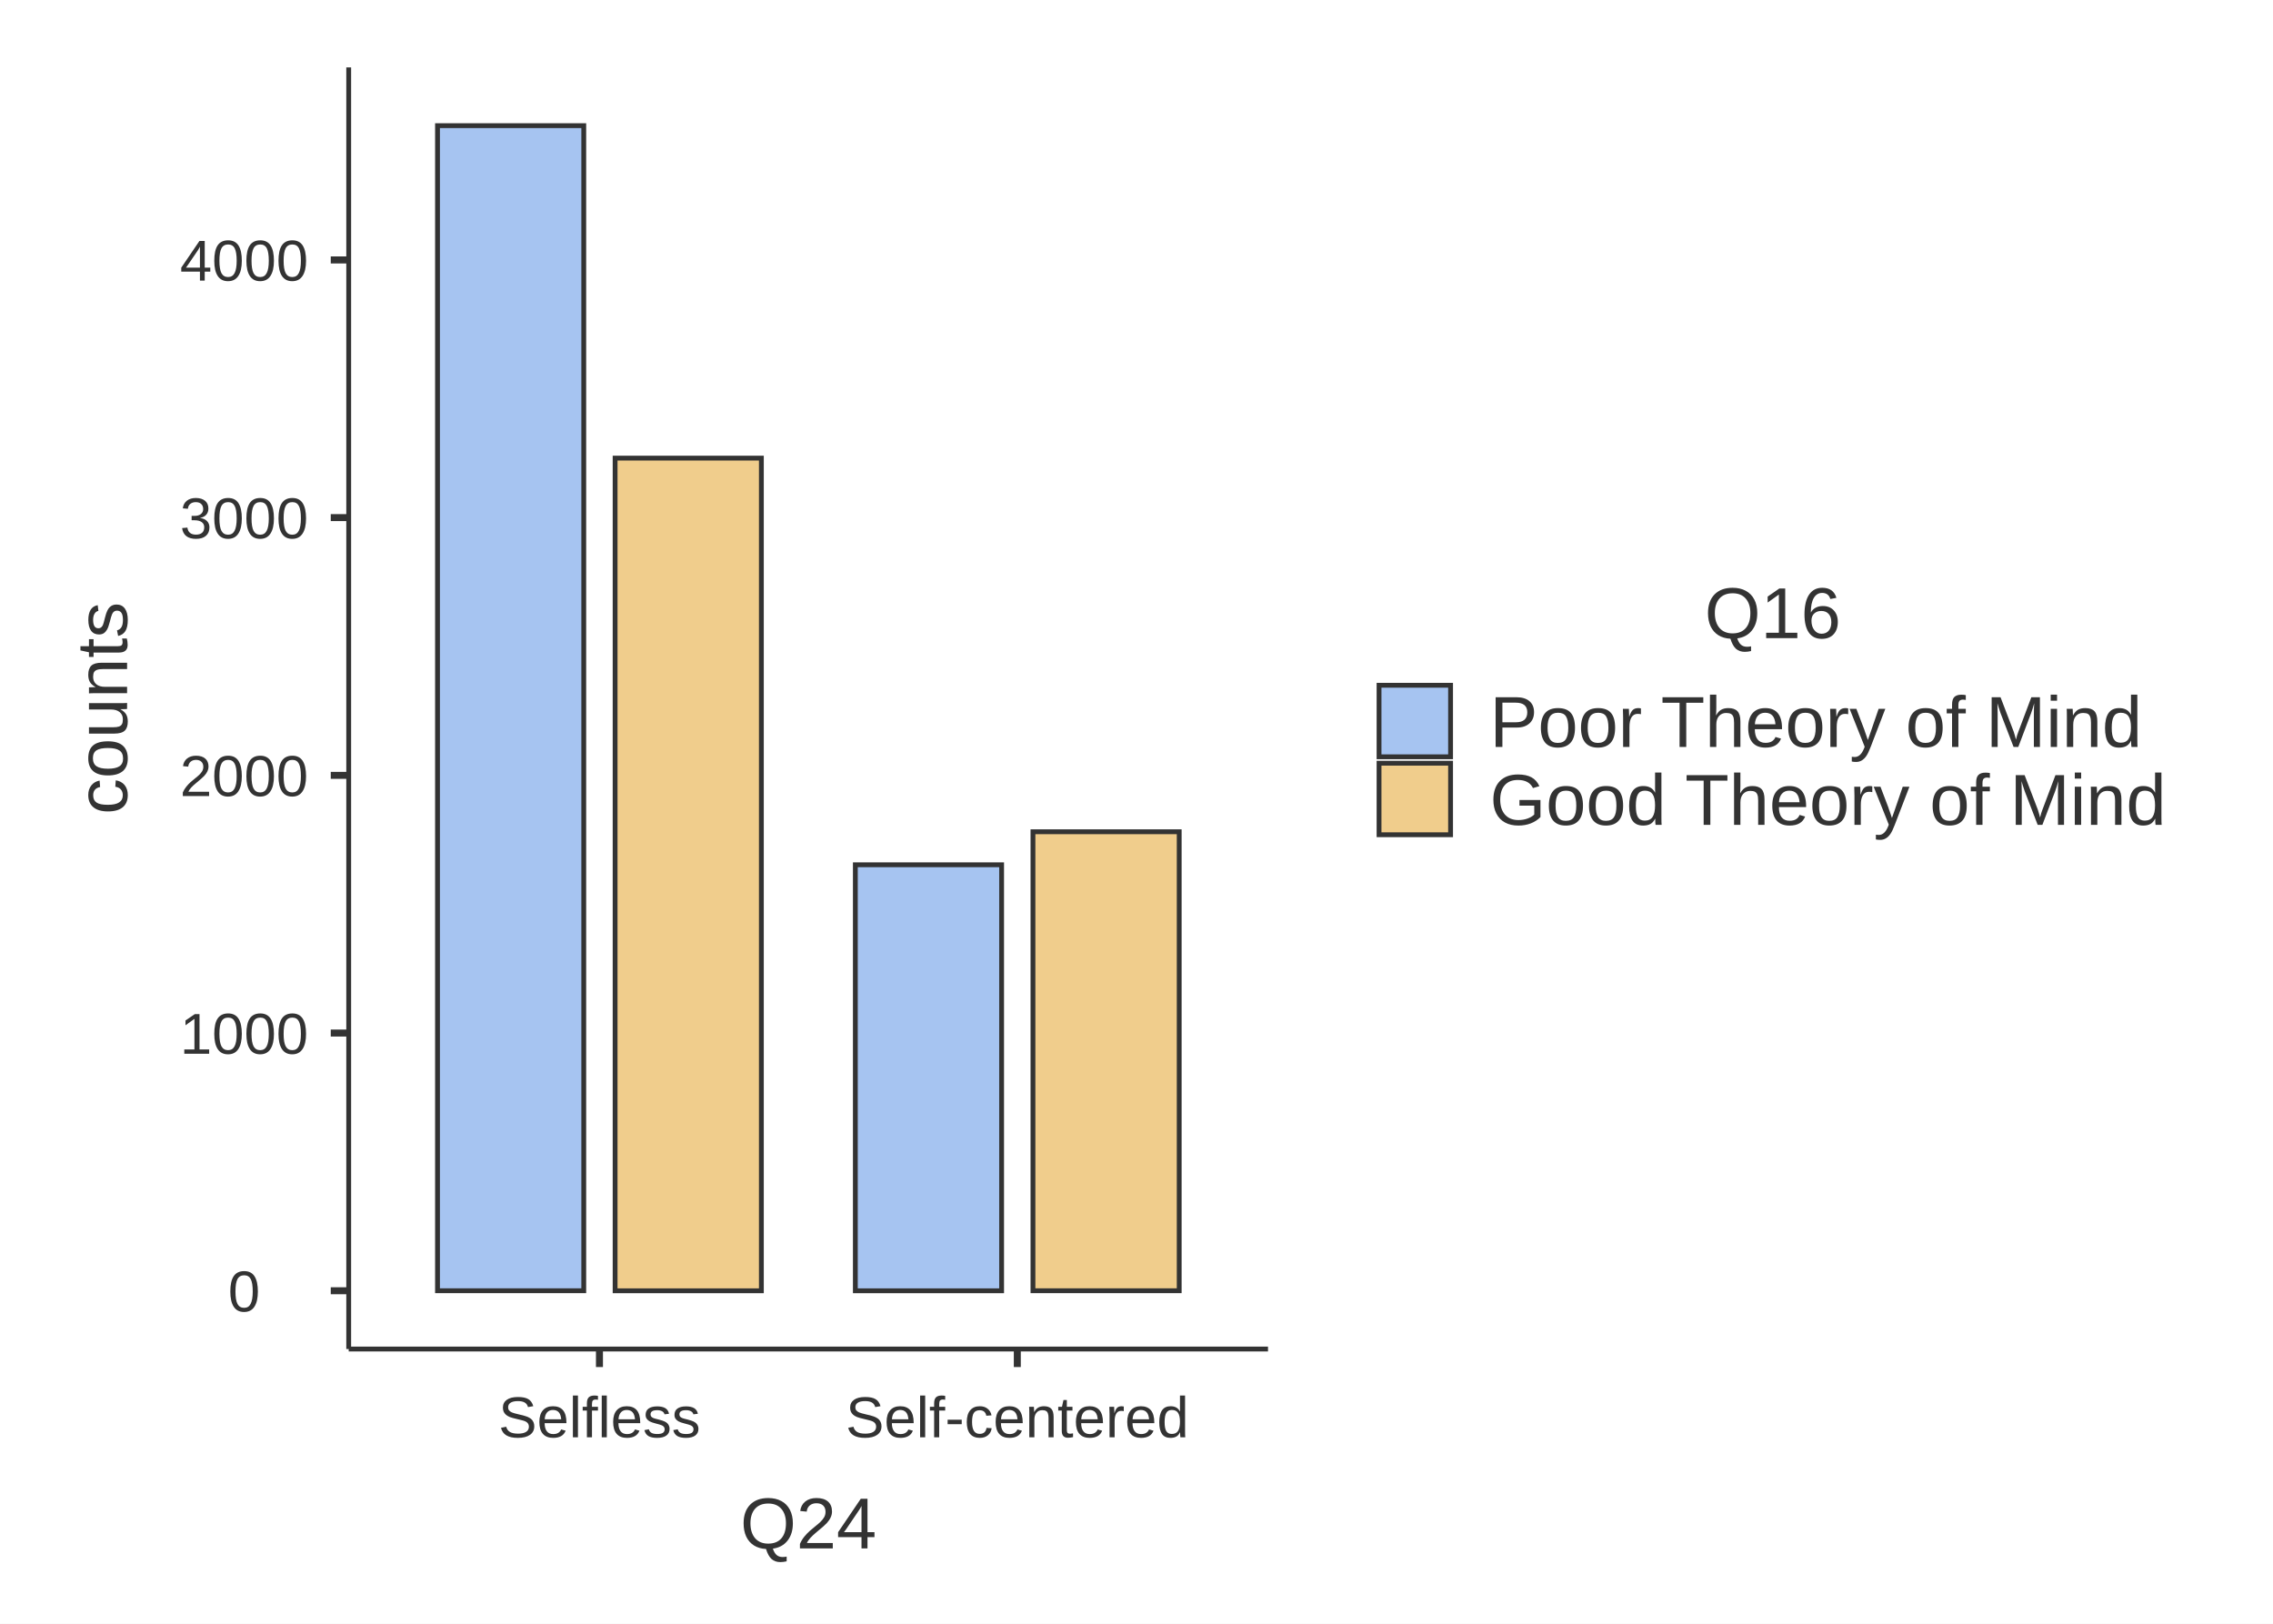
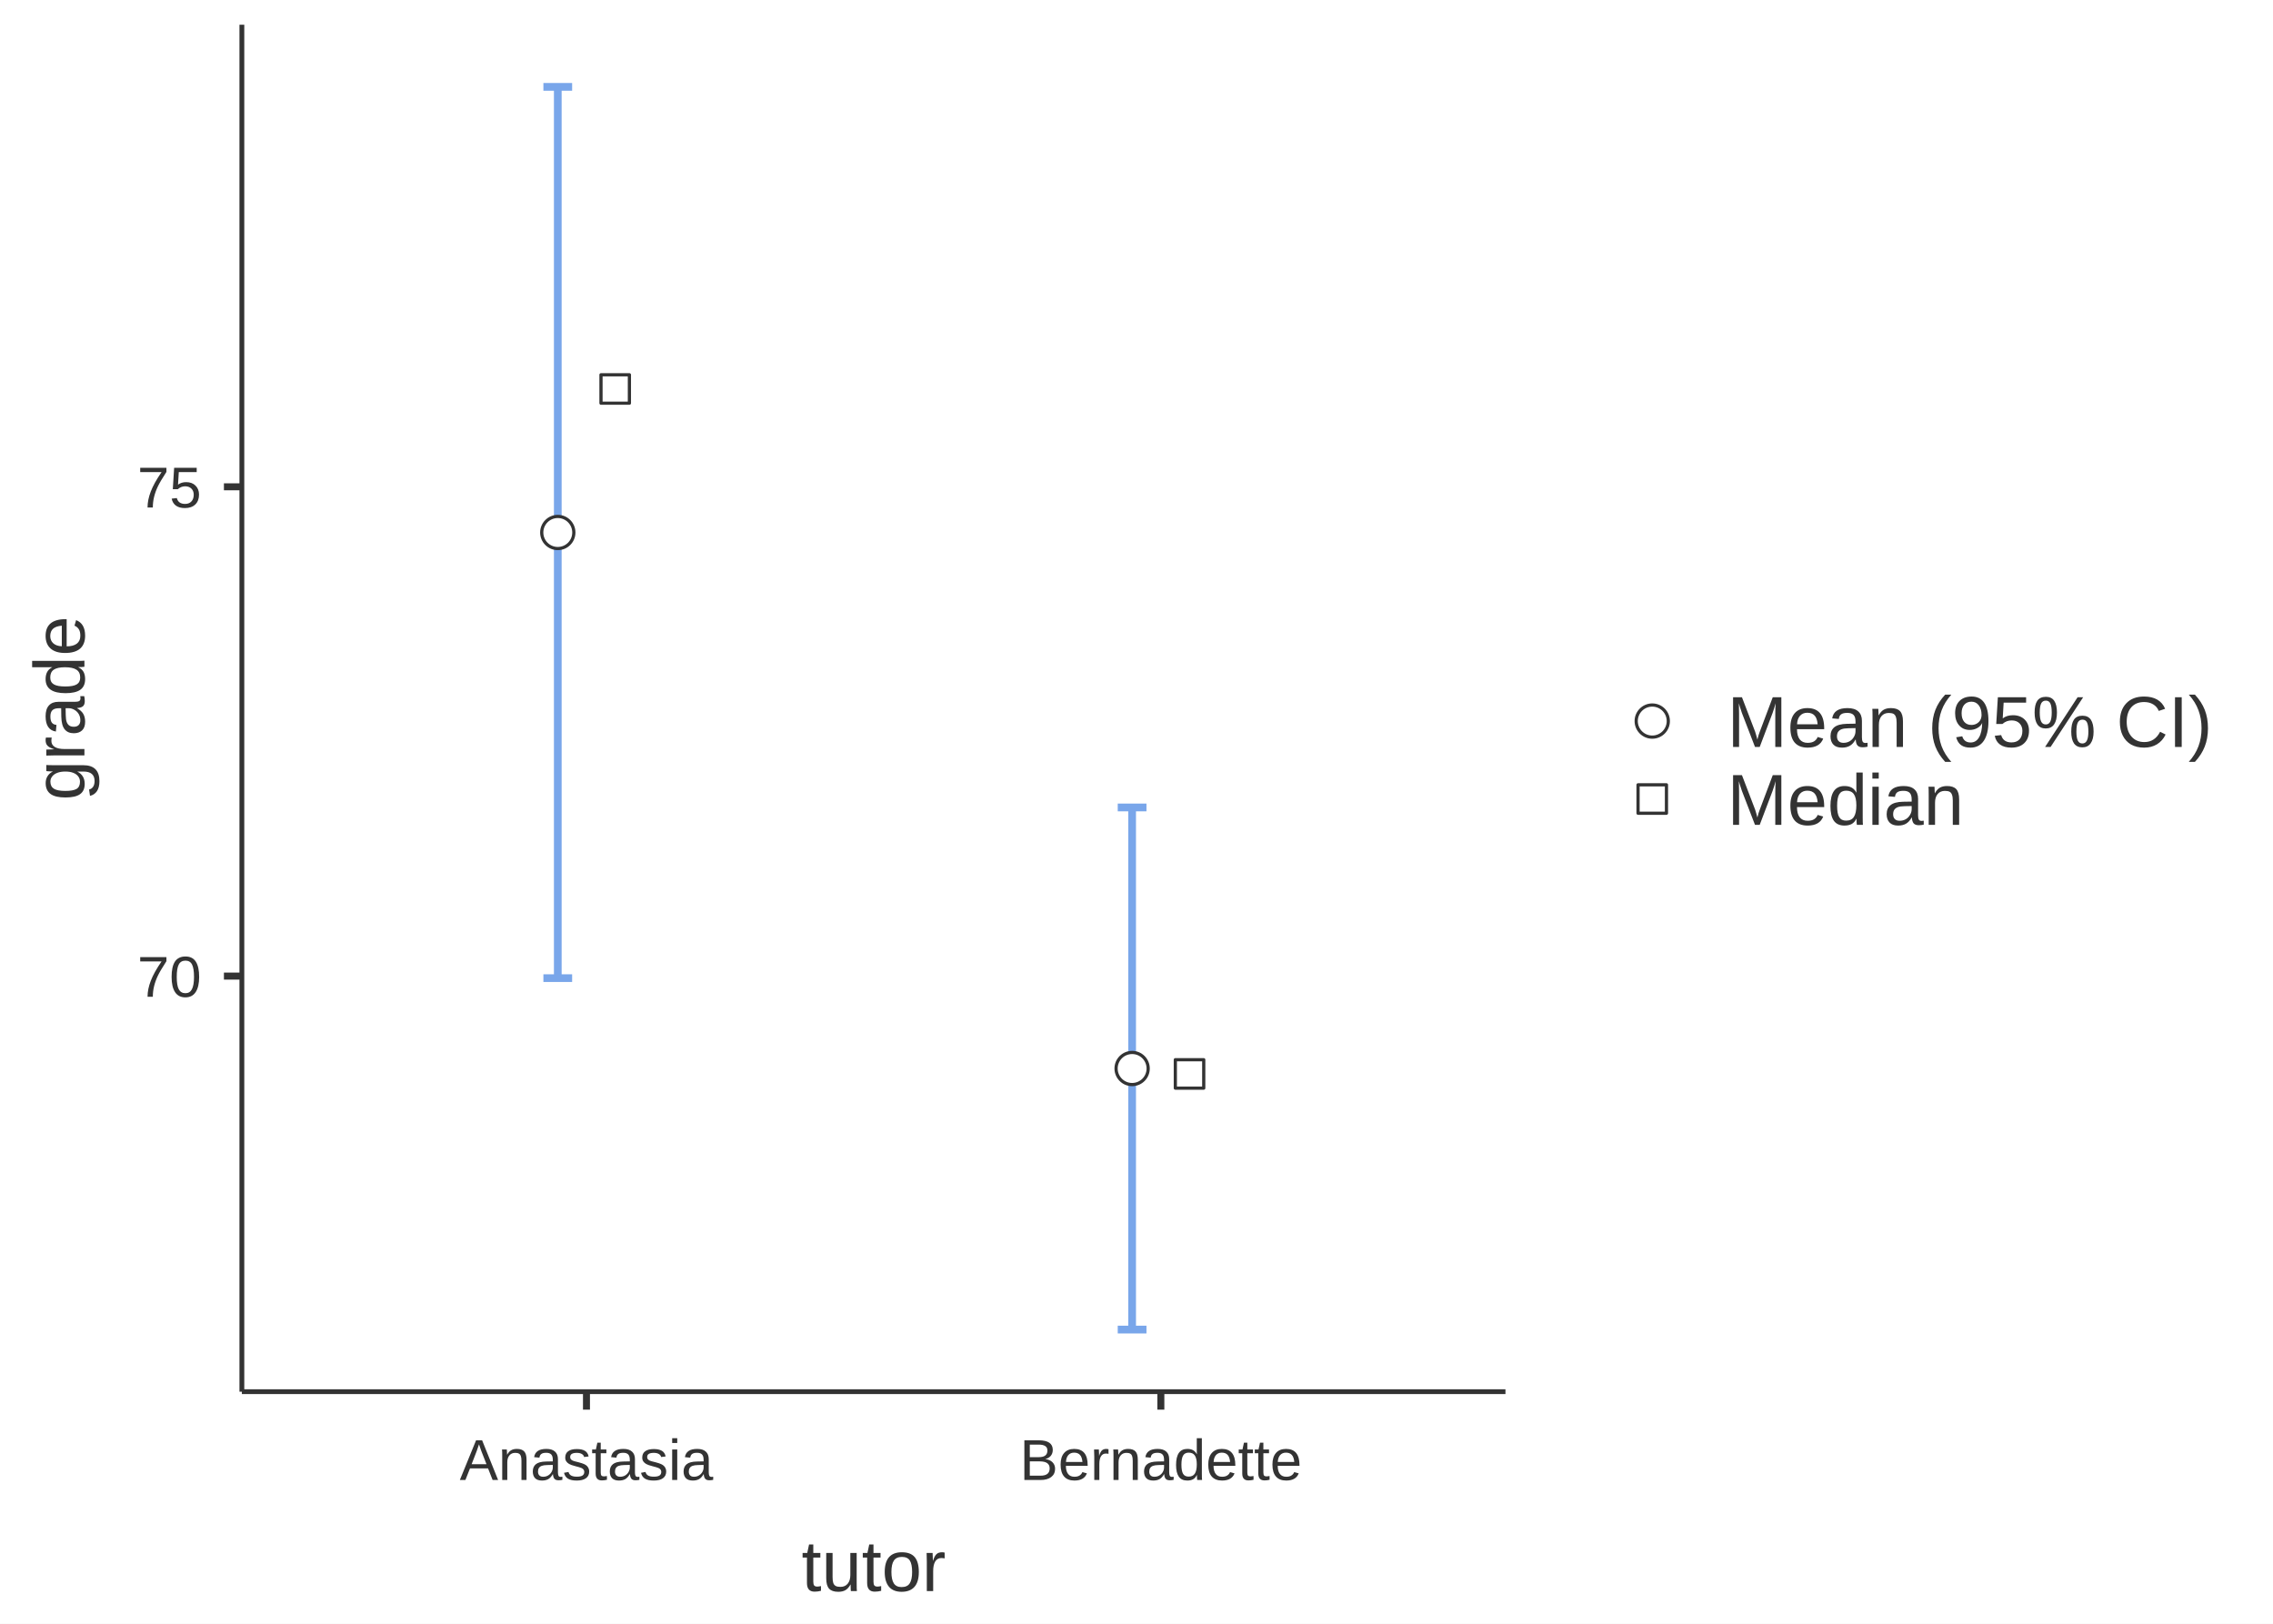
<svg xmlns="http://www.w3.org/2000/svg" class="svglite" width="504.00pt" height="360.00pt" viewBox="0 0 504.00 360.00">
  <defs>
    <style type="text/css">
    .svglite line, .svglite polyline, .svglite polygon, .svglite path, .svglite rect, .svglite circle {
      fill: none;
      stroke: #000000;
      stroke-linecap: round;
      stroke-linejoin: round;
      stroke-miterlimit: 10.00;
    }
  </style>
  </defs>
  <rect width="100%" height="100%" style="stroke: none; fill: #FFFFFF;" />
  <defs>
    <clipPath id="cpMC4wMHw1MDQuMDB8MC4wMHwzNjAuMDA=">
      <rect x="0.00" y="0.00" width="504.00" height="360.00" />
    </clipPath>
  </defs>
  <g clip-path="url(#cpMC4wMHw1MDQuMDB8MC4wMHwzNjAuMDA=)">
    <rect x="0.00" y="0.00" width="504.00" height="360.00" style="stroke-width: 1.55; stroke: none;" />
  </g>
  <defs>
-     <clipPath id="cpNzcuMzJ8MjgxLjE2fDE0Ljk0fDI5OS4wOQ==">
-       <rect x="77.32" y="14.94" width="203.83" height="284.15" />
+     <clipPath id="cpNTMuNjN8MzMzLjgxfDUuNDh8MzA4LjU1">
+       <rect x="53.63" y="5.48" width="280.17" height="303.08" />
    </clipPath>
  </defs>
-   <g clip-path="url(#cpNzcuMzJ8MjgxLjE2fDE0Ljk0fDI5OS4wOQ==)">
-     <rect x="77.32" y="14.94" width="203.83" height="284.15" style="stroke-width: 1.55; stroke: none;" />
-     <rect x="97.01" y="27.86" width="32.43" height="258.31" style="stroke-width: 1.07; stroke: #333333; stroke-linecap: square; stroke-linejoin: miter; fill: #A6C4F1;" />
-     <rect x="189.66" y="191.73" width="32.43" height="94.45" style="stroke-width: 1.07; stroke: #333333; stroke-linecap: square; stroke-linejoin: miter; fill: #A6C4F1;" />
-     <rect x="136.39" y="101.57" width="32.43" height="184.61" style="stroke-width: 1.07; stroke: #333333; stroke-linecap: square; stroke-linejoin: miter; fill: #F0CD8C;" />
-     <rect x="229.04" y="184.41" width="32.43" height="101.76" style="stroke-width: 1.07; stroke: #333333; stroke-linecap: square; stroke-linejoin: miter; fill: #F0CD8C;" />
+   <g clip-path="url(#cpNTMuNjN8MzMzLjgxfDUuNDh8MzA4LjU1)">
+     <rect x="53.63" y="5.48" width="280.17" height="303.08" style="stroke-width: 1.55; stroke: none;" />
+     <polyline points="120.49,19.26 126.86,19.26 " style="stroke-width: 1.71; stroke: #79A6EA; stroke-linecap: butt;" />
+     <polyline points="123.68,19.26 123.68,216.86 " style="stroke-width: 1.71; stroke: #79A6EA; stroke-linecap: butt;" />
+     <polyline points="120.49,216.86 126.86,216.86 " style="stroke-width: 1.71; stroke: #79A6EA; stroke-linecap: butt;" />
+     <polyline points="247.84,179.02 254.21,179.02 " style="stroke-width: 1.71; stroke: #79A6EA; stroke-linecap: butt;" />
+     <polyline points="251.03,179.02 251.03,294.78 " style="stroke-width: 1.71; stroke: #79A6EA; stroke-linecap: butt;" />
+     <polyline points="247.84,294.78 254.21,294.78 " style="stroke-width: 1.71; stroke: #79A6EA; stroke-linecap: butt;" />
+     <circle cx="123.68" cy="118.06" r="3.56" style="stroke-width: 0.71; stroke: #333333; fill: #FFFFFF;" />
+     <circle cx="251.03" cy="236.90" r="3.56" style="stroke-width: 0.71; stroke: #333333; fill: #FFFFFF;" />
+     <rect x="133.26" y="83.09" width="6.30" height="6.30" style="stroke-width: 0.71; stroke: #333333; fill: #FFFFFF;" />
+     <rect x="260.61" y="234.95" width="6.30" height="6.30" style="stroke-width: 0.71; stroke: #333333; fill: #FFFFFF;" />
  </g>
  <g clip-path="url(#cpMC4wMHw1MDQuMDB8MC4wMHwzNjAuMDA=)">
-     <polyline points="77.32,299.09 77.32,14.94 " style="stroke-width: 1.07; stroke: #333333; stroke-linecap: butt;" />
-     <text x="54.13" y="290.76" text-anchor="middle" style="font-size: 12.80px; fill: #333333; font-family: Arial;" textLength="7.11px" lengthAdjust="spacingAndGlyphs">0</text>
-     <text x="54.13" y="233.63" text-anchor="middle" style="font-size: 12.80px; fill: #333333; font-family: Arial;" textLength="28.45px" lengthAdjust="spacingAndGlyphs">1000</text>
-     <text x="54.13" y="176.49" text-anchor="middle" style="font-size: 12.80px; fill: #333333; font-family: Arial;" textLength="28.45px" lengthAdjust="spacingAndGlyphs">2000</text>
-     <text x="54.13" y="119.35" text-anchor="middle" style="font-size: 12.80px; fill: #333333; font-family: Arial;" textLength="28.45px" lengthAdjust="spacingAndGlyphs">3000</text>
-     <text x="54.13" y="62.22" text-anchor="middle" style="font-size: 12.80px; fill: #333333; font-family: Arial;" textLength="28.45px" lengthAdjust="spacingAndGlyphs">4000</text>
-     <polyline points="73.34,286.17 77.32,286.17 " style="stroke-width: 1.55; stroke: #333333; stroke-linecap: butt;" />
-     <polyline points="73.34,229.04 77.32,229.04 " style="stroke-width: 1.55; stroke: #333333; stroke-linecap: butt;" />
-     <polyline points="73.34,171.90 77.32,171.90 " style="stroke-width: 1.55; stroke: #333333; stroke-linecap: butt;" />
-     <polyline points="73.34,114.76 77.32,114.76 " style="stroke-width: 1.55; stroke: #333333; stroke-linecap: butt;" />
-     <polyline points="73.34,57.63 77.32,57.63 " style="stroke-width: 1.55; stroke: #333333; stroke-linecap: butt;" />
-     <polyline points="77.32,299.09 281.16,299.09 " style="stroke-width: 1.07; stroke: #333333; stroke-linecap: butt;" />
-     <polyline points="132.92,303.08 132.92,299.09 " style="stroke-width: 1.55; stroke: #333333; stroke-linecap: butt;" />
-     <polyline points="225.57,303.08 225.57,299.09 " style="stroke-width: 1.55; stroke: #333333; stroke-linecap: butt;" />
-     <text x="132.92" y="318.67" text-anchor="middle" style="font-size: 12.80px; fill: #333333; font-family: Arial;" textLength="44.81px" lengthAdjust="spacingAndGlyphs">Selfless</text>
-     <text x="225.57" y="318.67" text-anchor="middle" style="font-size: 12.80px; fill: #333333; font-family: Arial;" textLength="76.10px" lengthAdjust="spacingAndGlyphs">Self-centered</text>
-     <text x="179.24" y="343.30" text-anchor="middle" style="font-size: 16.00px; fill: #333333; font-family: Arial;" textLength="30.25px" lengthAdjust="spacingAndGlyphs">Q24</text>
-     <text transform="translate(28.18,157.02) rotate(-90)" text-anchor="middle" style="font-size: 16.00px; fill: #333333; font-family: Arial;" textLength="47.14px" lengthAdjust="spacingAndGlyphs">counts</text>
-     <rect x="297.10" y="120.28" width="191.96" height="73.48" style="stroke-width: 1.55; stroke: none;" />
-     <text x="393.08" y="141.49" text-anchor="middle" style="font-size: 16.00px; fill: #333333; font-family: Arial;" textLength="30.25px" lengthAdjust="spacingAndGlyphs">Q16</text>
-     <rect x="305.78" y="151.93" width="15.86" height="15.86" style="stroke-width: 1.07; stroke: #333333; stroke-linecap: square; stroke-linejoin: miter; fill: #A6C4F1;" />
-     <rect x="305.78" y="169.21" width="15.86" height="15.86" style="stroke-width: 1.07; stroke: #333333; stroke-linecap: square; stroke-linejoin: miter; fill: #F0CD8C;" />
-     <text x="330.32" y="165.60" style="font-size: 16.00px; fill: #333333; font-family: Arial;" textLength="144.94px" lengthAdjust="spacingAndGlyphs">Poor Theory of Mind</text>
-     <text x="330.32" y="182.88" style="font-size: 16.00px; fill: #333333; font-family: Arial;" textLength="150.29px" lengthAdjust="spacingAndGlyphs">Good Theory of Mind</text>
+     <polyline points="53.63,308.55 53.63,5.48 " style="stroke-width: 1.07; stroke: #333333; stroke-linecap: butt;" />
+     <text x="37.55" y="221.00" text-anchor="middle" style="font-size: 12.80px; fill: #333333; font-family: Arial;" textLength="14.23px" lengthAdjust="spacingAndGlyphs">70</text>
+     <text x="37.55" y="112.52" text-anchor="middle" style="font-size: 12.80px; fill: #333333; font-family: Arial;" textLength="14.23px" lengthAdjust="spacingAndGlyphs">75</text>
+     <polyline points="49.65,216.41 53.63,216.41 " style="stroke-width: 1.55; stroke: #333333; stroke-linecap: butt;" />
+     <polyline points="49.65,107.93 53.63,107.93 " style="stroke-width: 1.55; stroke: #333333; stroke-linecap: butt;" />
+     <polyline points="53.63,308.55 333.81,308.55 " style="stroke-width: 1.07; stroke: #333333; stroke-linecap: butt;" />
+     <polyline points="130.04,312.54 130.04,308.55 " style="stroke-width: 1.55; stroke: #333333; stroke-linecap: butt;" />
+     <polyline points="257.40,312.54 257.40,308.55 " style="stroke-width: 1.55; stroke: #333333; stroke-linecap: butt;" />
+     <text x="130.04" y="328.13" text-anchor="middle" style="font-size: 12.80px; fill: #333333; font-family: Arial;" textLength="56.19px" lengthAdjust="spacingAndGlyphs">Anastasia</text>
+     <text x="257.40" y="328.13" text-anchor="middle" style="font-size: 12.80px; fill: #333333; font-family: Arial;" textLength="62.59px" lengthAdjust="spacingAndGlyphs">Bernadette</text>
+     <text x="193.72" y="352.76" text-anchor="middle" style="font-size: 16.00px; fill: #333333; font-family: Arial;" textLength="32.01px" lengthAdjust="spacingAndGlyphs">tutor</text>
+     <text transform="translate(18.72,157.02) rotate(-90)" text-anchor="middle" style="font-size: 16.00px; fill: #333333; font-family: Arial;" textLength="40.92px" lengthAdjust="spacingAndGlyphs">grade</text>
+     <rect x="349.75" y="120.28" width="148.77" height="73.48" style="stroke-width: 1.55; stroke: none;" />
+     <circle cx="366.36" cy="159.87" r="3.56" style="stroke-width: 0.71; stroke: #333333; fill: #FFFFFF;" />
+     <rect x="363.21" y="174.00" width="6.30" height="6.30" style="stroke-width: 0.71; stroke: #333333; fill: #FFFFFF;" />
+     <text x="382.97" y="165.60" style="font-size: 16.00px; fill: #333333; font-family: Arial;" textLength="107.59px" lengthAdjust="spacingAndGlyphs">Mean (95% CI)</text>
+     <text x="382.97" y="182.88" style="font-size: 16.00px; fill: #333333; font-family: Arial;" textLength="52.48px" lengthAdjust="spacingAndGlyphs">Median</text>
  </g>
</svg>
